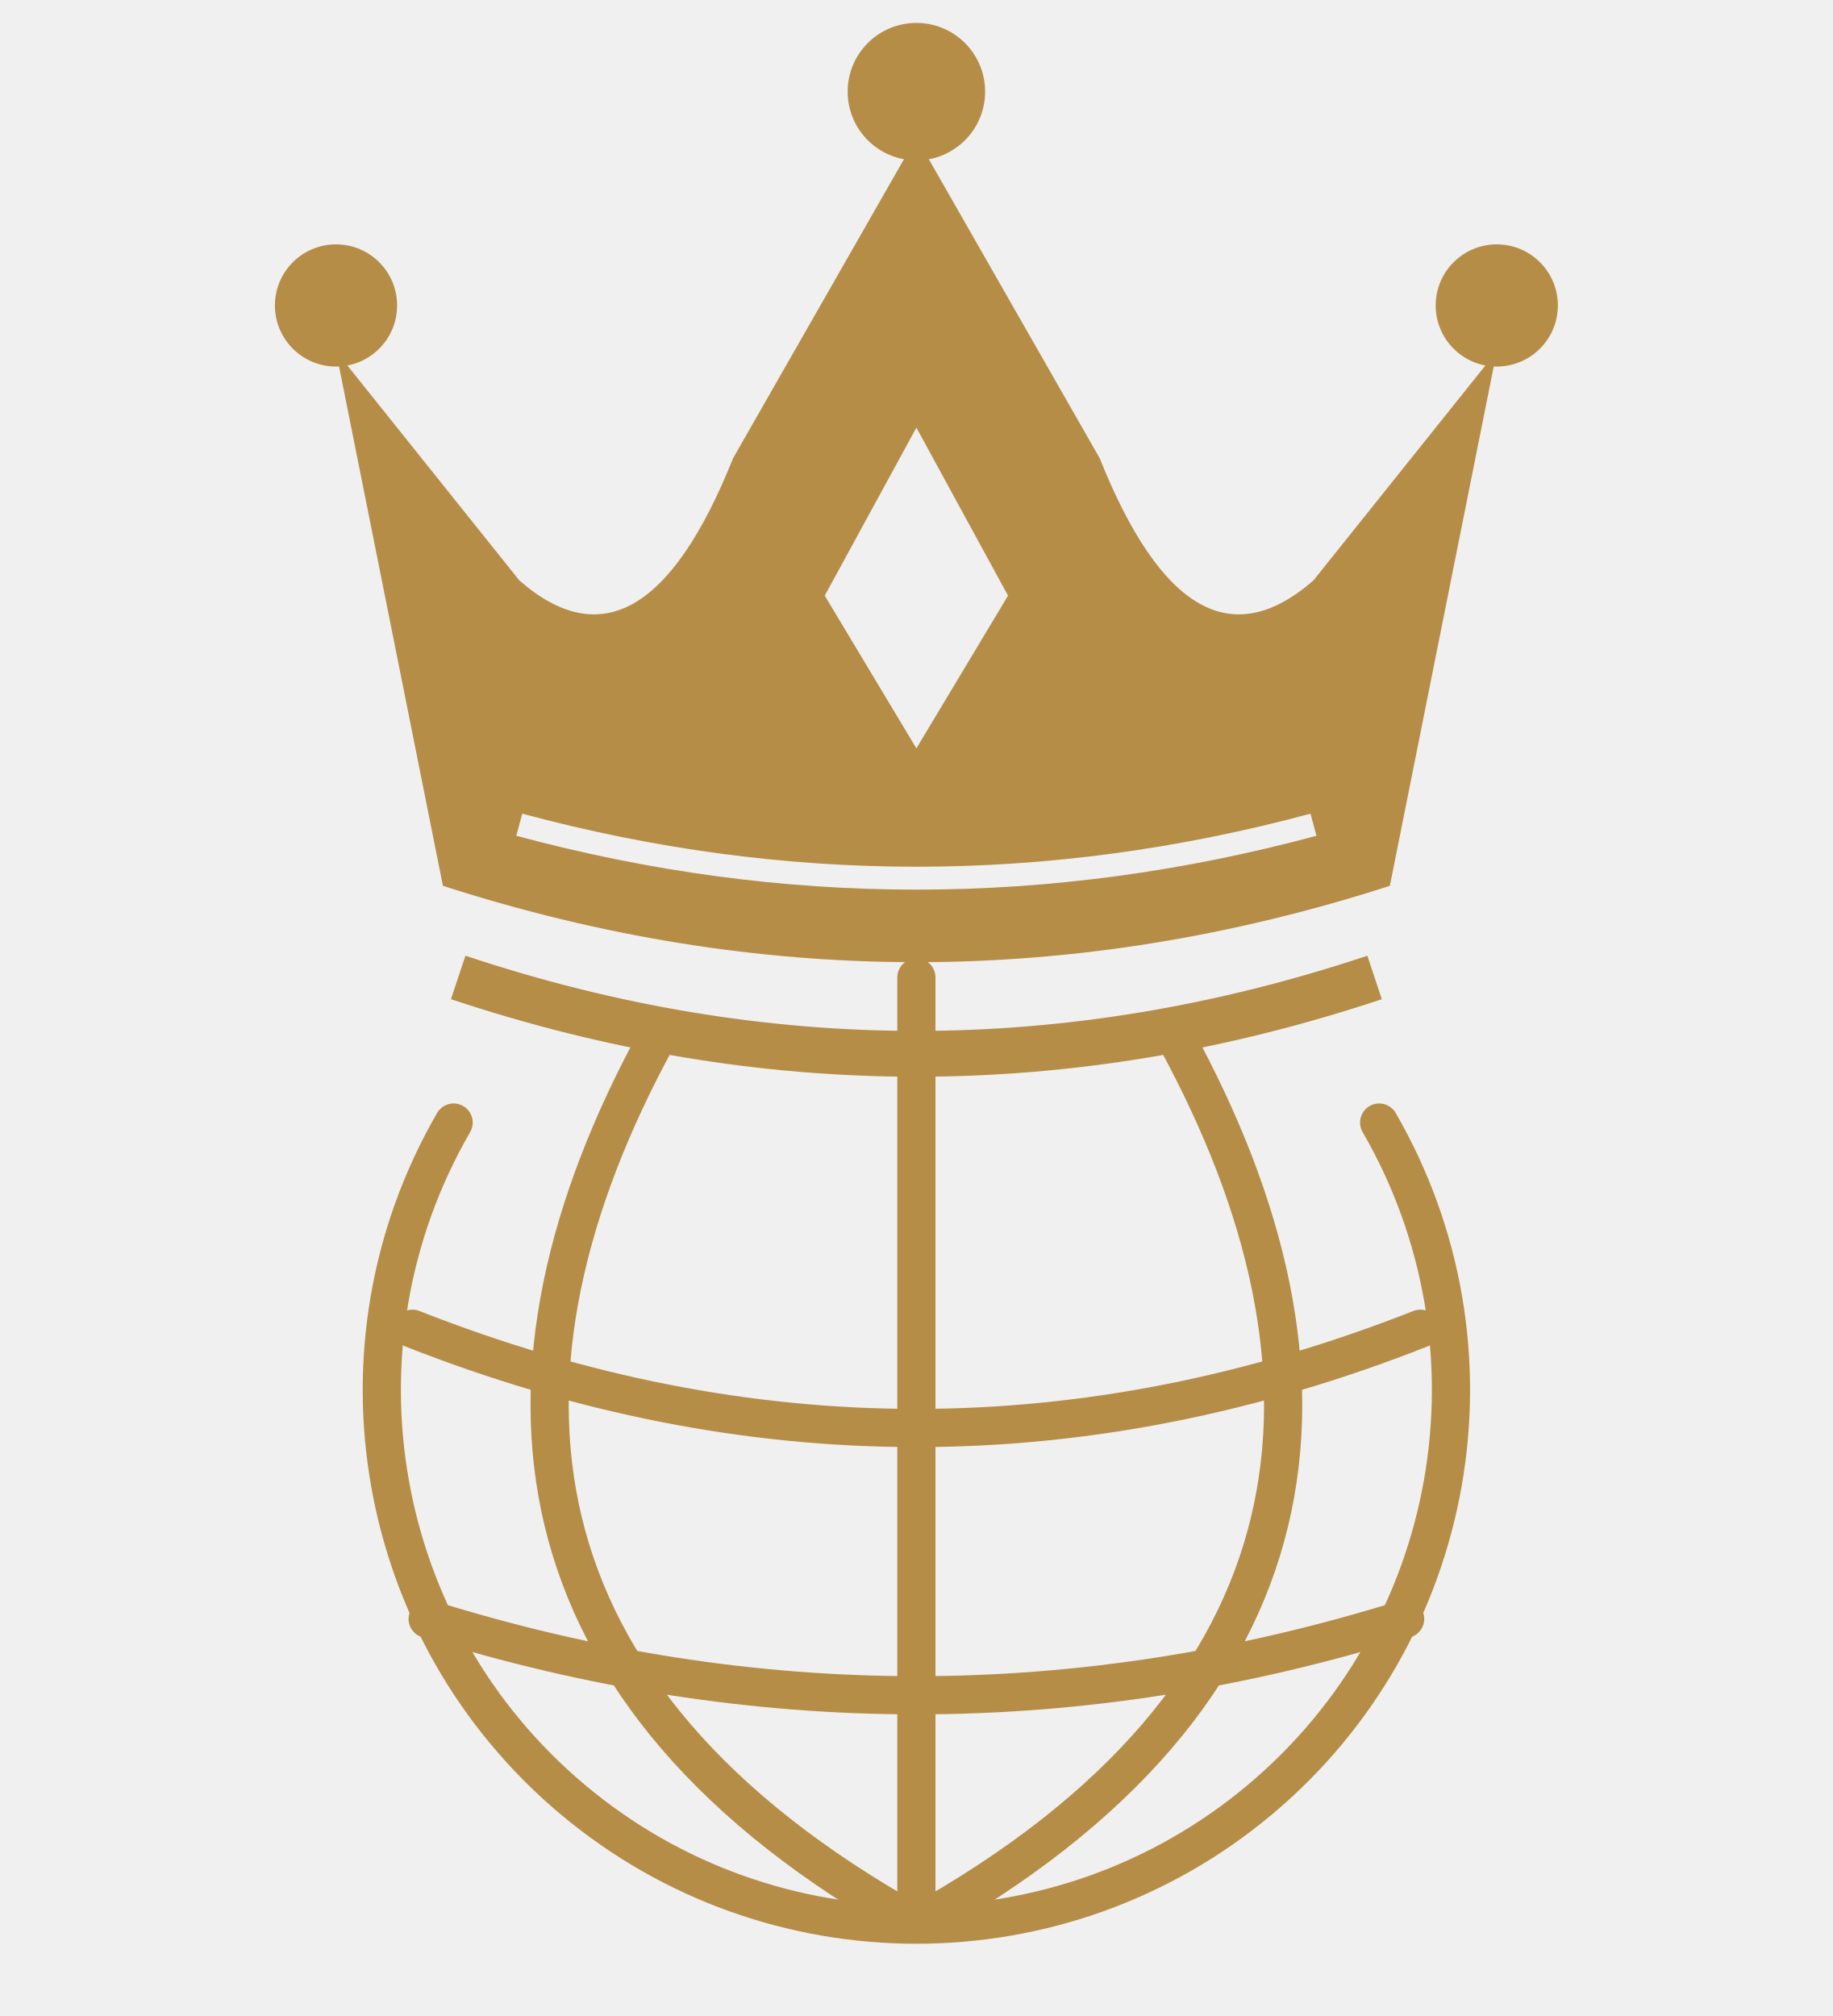
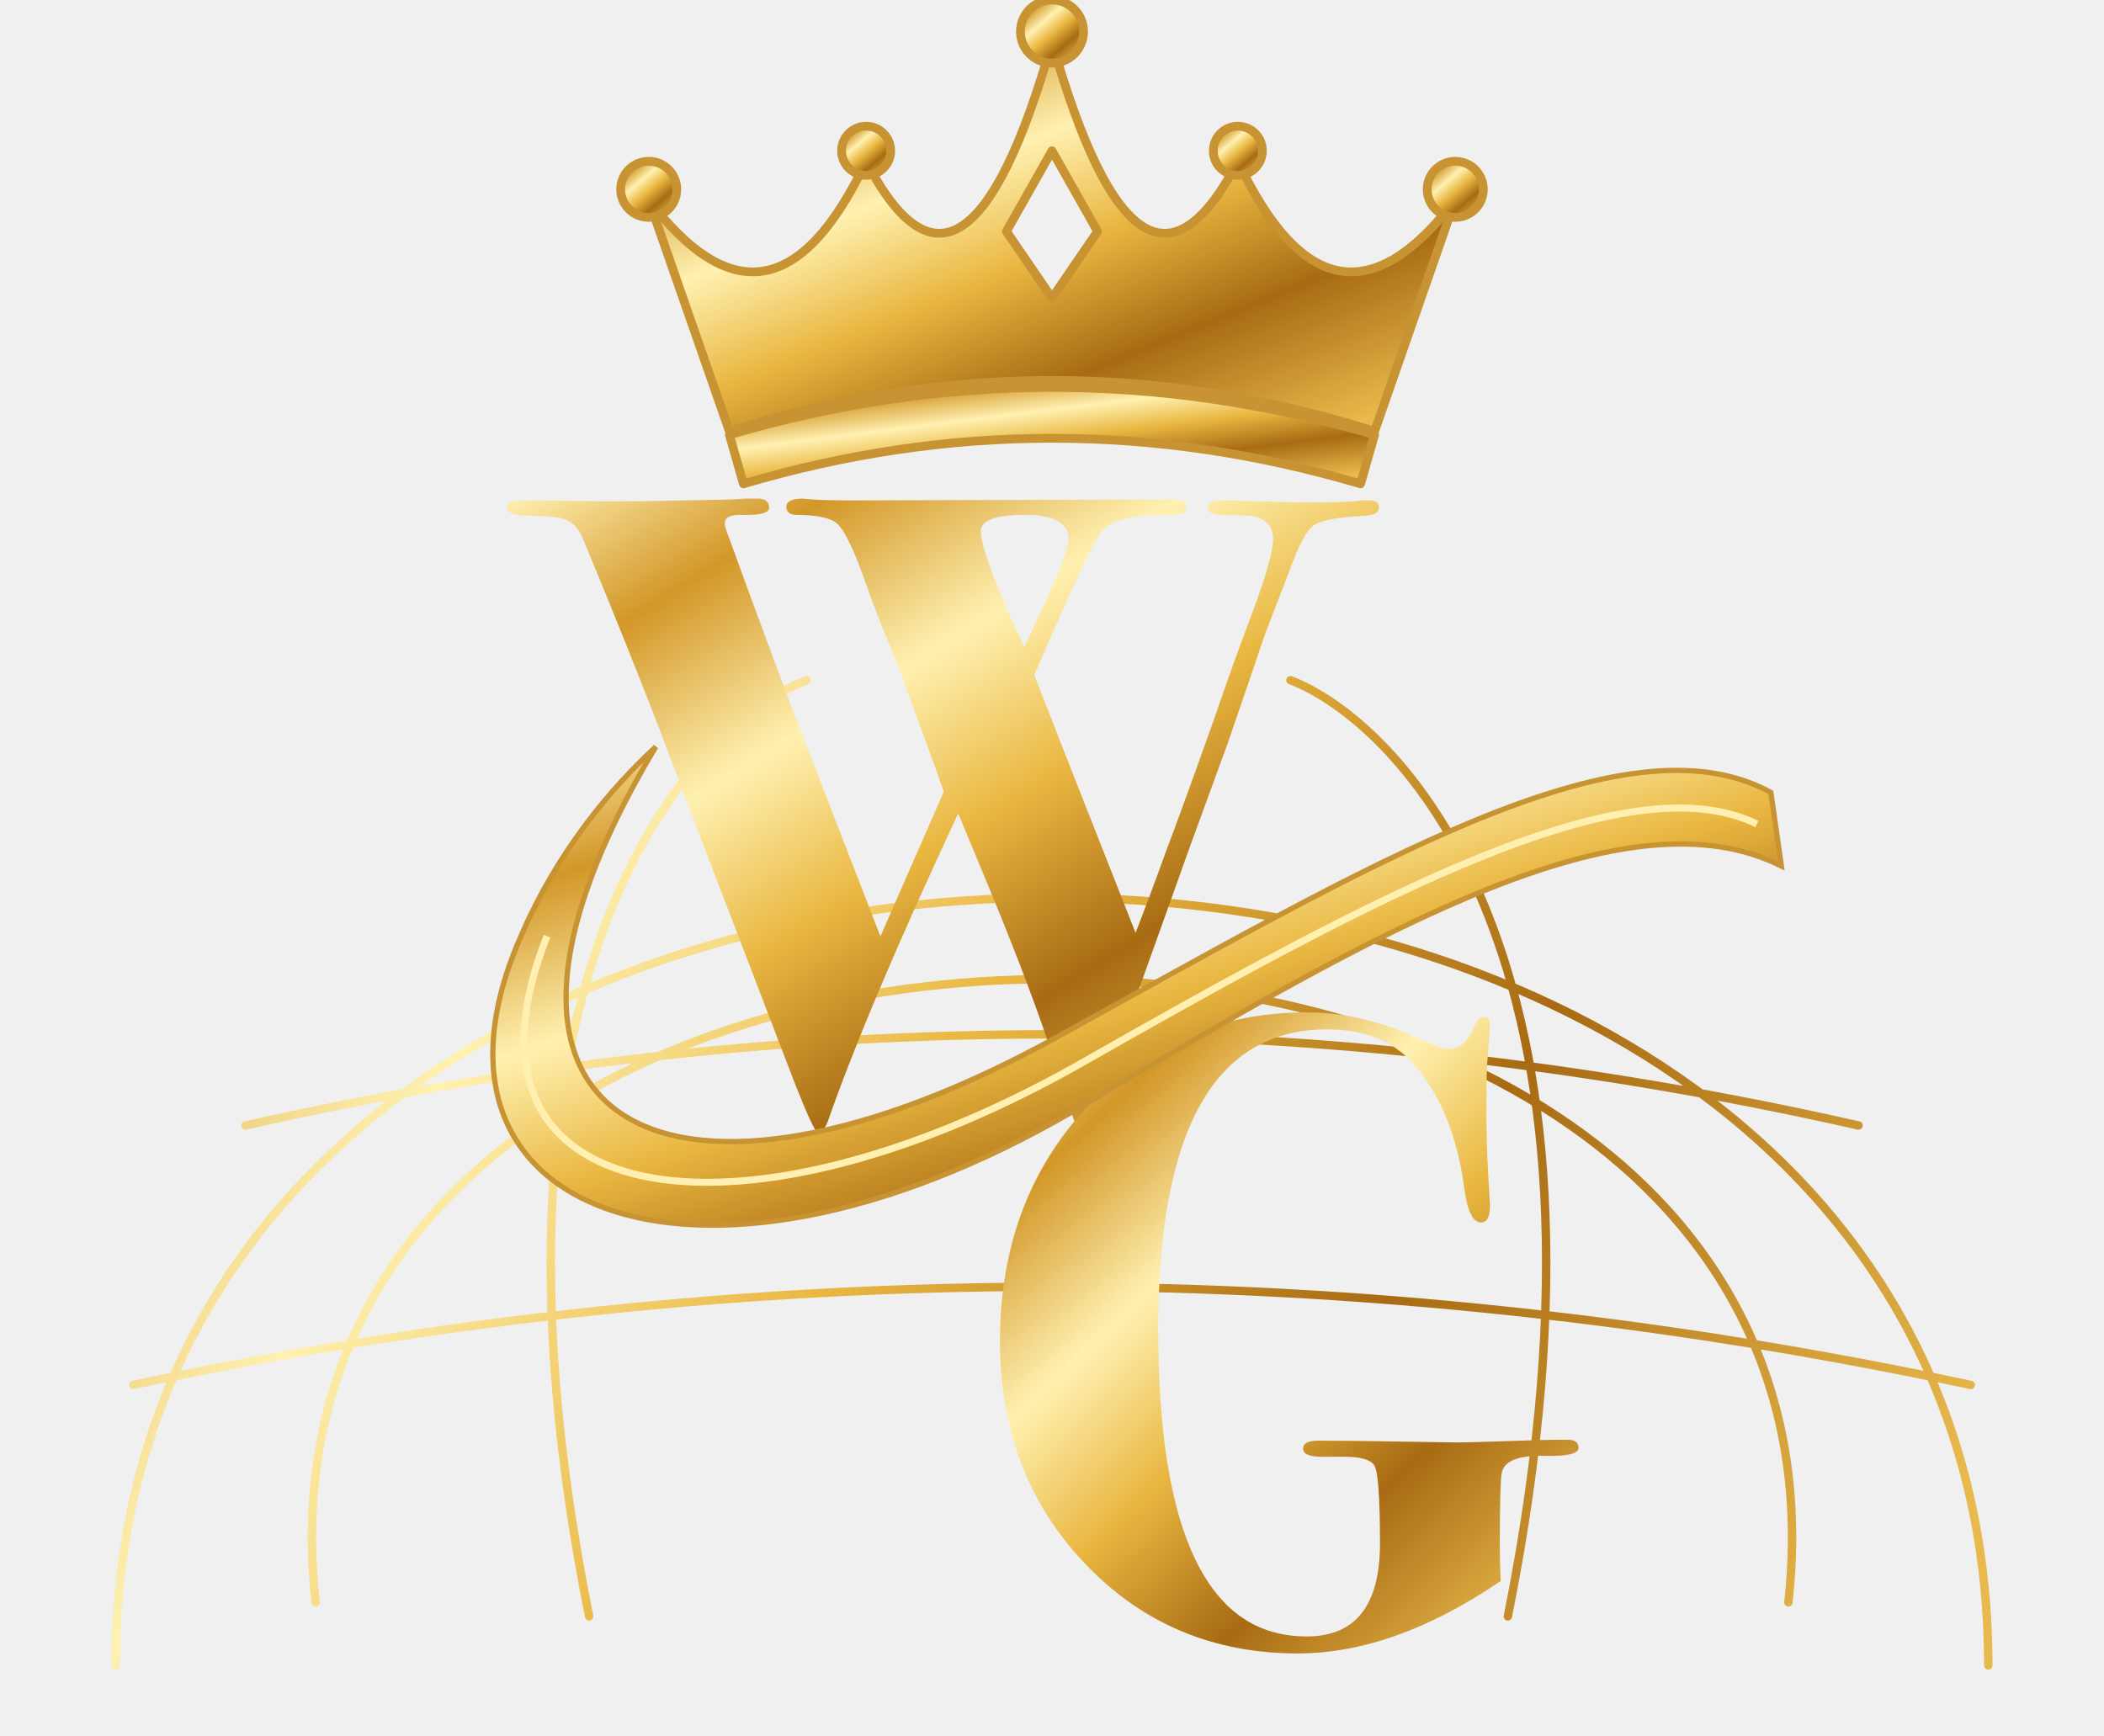
- <svg xmlns="http://www.w3.org/2000/svg" viewBox="0 0 120 132" role="img" aria-labelledby="title">
-   <g fill="none" stroke="#b58d47" stroke-width="2.5" stroke-linecap="round" stroke-linejoin="round">
-     <path d="M29.7 73.5a35 35 0 1 0 60.6 0" />
-     <path d="M60 64v62M43 68c-12 22-10 43 17 58M77 68c12 22 10 43-17 58M27 87q33 13 66 0M28 106q32 10 64 0" />
+ <svg xmlns="http://www.w3.org/2000/svg" viewBox="0 0 600 495" role="img" aria-label="Wholesale Gods — crowned WG globe monogram">
+   <defs>
+     <linearGradient id="gold" x1="0" y1="0" x2=".85" y2="1">
+       <stop stop-color="#fff0b2" />
+       <stop offset=".18" stop-color="#d39728" />
+       <stop offset=".38" stop-color="#fff1b1" />
+       <stop offset=".56" stop-color="#e9b741" />
+       <stop offset=".76" stop-color="#a86b13" />
+       <stop offset="1" stop-color="#e8b94c" />
+     </linearGradient>
+     <linearGradient id="gold-line" gradientUnits="userSpaceOnUse" x1="0" y1="0" x2="600" y2="350">
+       <stop stop-color="#fff0b2" />
+       <stop offset=".18" stop-color="#d39728" />
+       <stop offset=".38" stop-color="#fff1b1" />
+       <stop offset=".56" stop-color="#e9b741" />
+       <stop offset=".76" stop-color="#a86b13" />
+       <stop offset="1" stop-color="#e8b94c" />
+     </linearGradient>
+   </defs>
+   <g stroke="url(#gold-line)" stroke-width="2.4" fill="none" stroke-linecap="round">
+     <path d="M33 475C33 183 567 183 567 475M90 457C64 220 536 220 510 457M168 461C130 271 201 205 230 194M430 461C468 271 397 205 368 194M38 395Q300 339 562 395M70 321Q300 269 530 321" />
  </g>
-   <defs>
-     <mask id="crown-counter">
-       <rect width="120" height="132" fill="white" />
-       <path d="m60 28 6 11-6 10-6-10Z" fill="black" />
-       <path d="M34 54q26 7 52 0" stroke="black" stroke-width="1.5" fill="none" />
-     </mask>
-   </defs>
-   <path fill="#b58d47" mask="url(#crown-counter)" d="M22 23 34 38Q42 45 48 30L60 9 72 30Q78 45 86 38L98 23 91 58Q60 68 29 58Z" />
-   <g fill="#b58d47">
-     <circle cx="22" cy="20" r="4" />
-     <circle cx="60" cy="6" r="4.5" />
-     <circle cx="98" cy="20" r="4" />
+   <g fill="url(#gold)" stroke="#c79333" stroke-width="2.5" stroke-linejoin="round">
+     <path fill-rule="evenodd" d="M185 57Q220 103 247 46Q275 100 300 12Q325 100 353 46Q380 103 415 57L392 123Q300 94 208 123ZM300 43 313 66 300 85 287 66Z" />
+     <path d="M208 124Q300 97 392 124L388 138Q300 112 212 138Z" />
+     <circle cx="185" cy="54" r="8" />
+     <circle cx="247" cy="43" r="7" />
+     <circle cx="300" cy="9" r="9" />
+     <circle cx="353" cy="43" r="7" />
+     <circle cx="415" cy="54" r="8" />
  </g>
-   <path d="M30 64q30 10 60 0" stroke="#b58d47" stroke-width="3" fill="none" />
+   <g fill="url(#gold)">
+     <path d="M393.23 144.786Q393.23 146.85 389.36 147.108Q377.75 147.624 374.654 149.817Q371.558 152.01 367.688 162.846Q365.366 168.78 360.722 180.906Q357.368 190.968 350.144 211.866Q346.532 221.67 339.308 241.536L326.666 276.882Q313.25 314.292 311.702 319.968Q310.67 323.322 309.38 323.322Q307.832 323.322 306.8 320.871Q305.768 318.42 300.866 303.198Q294.416 283.074 282.032 253.146L273.26 231.99Q247.46 287.202 236.108 319.71Q234.818 323.064 233.27 323.064Q232.238 323.064 226.82 309.39L195.344 227.346Q183.992 196.386 166.19 153.558Q164.384 148.914 160.256 147.882Q157.934 147.108 151.226 147.108Q144.518 147.108 144.518 144.786Q144.518 142.722 148.13 142.722Q147.872 142.722 156.644 142.722Q165.674 142.98 172.124 142.98H181.928L207.986 142.464Q209.276 142.464 212.372 142.206Q214.952 142.206 215.984 142.206Q219.338 142.206 219.338 144.786Q219.338 147.108 211.082 146.85Q206.696 146.85 206.696 149.172Q206.696 150.204 207.212 151.494Q212.888 167.232 224.498 198.45L251.072 267.078L269.132 225.798Q265.262 214.446 254.168 185.034Q252.104 180.39 248.492 170.844Q247.718 168.522 245.912 163.62Q241.526 151.752 238.688 149.301Q235.85 146.85 226.82 146.85Q224.24 146.592 224.24 144.528Q224.24 142.206 229.142 142.206Q228.368 142.206 231.851 142.464Q235.334 142.722 243.332 142.722L333.374 142.464Q338.276 142.206 338.276 144.786Q338.276 146.85 334.406 146.85Q316.088 146.592 313.25 153.042Q308.864 160.008 294.932 192.516Q303.962 215.736 323.828 266.046Q327.956 255.468 332.6 242.568Q336.728 231.732 346.016 205.674Q351.95 188.388 356.078 177.552Q363.044 159.234 363.044 153.816Q363.044 148.656 357.884 147.366Q356.078 146.85 348.596 146.85Q344.468 146.85 344.468 144.786Q344.468 142.722 348.338 142.722L368.72 143.238Q381.878 143.496 388.586 142.722H390.65Q393.23 142.722 393.23 144.786ZM304.736 153.816Q304.736 146.85 292.352 146.85Q279.71 146.85 279.71 151.494Q279.71 157.944 292.094 184.518Q304.736 158.202 304.736 153.816Z" />
+   </g>
+   <g fill="url(#gold)">
+     <path d="M450.145 412.92Q450.145 415.47 440.455 415.215Q428.98 414.96 428.215 420.315Q427.705 423.375 427.705 440.46Q427.705 446.325 427.96 450.915Q397.615 471.57 370.075 471.57Q333.865 471.57 309.513 446.07Q285.16 420.57 285.16 382.575Q285.16 342.285 310.15 315.51Q335.14 288.735 372.88 288.735Q388.435 288.735 405.01 296.385Q411.13 299.19 413.425 299.19Q417.505 299.19 420.31 293.07Q421.585 290.01 423.115 290.01Q424.9 290.01 424.9 292.56Q424.9 293.07 424.135 302.76Q423.88 305.82 423.88 317.295Q423.88 325.965 424.39 334.89Q424.9 343.815 424.9 343.815Q424.9 348.66 422.35 348.66Q418.78 348.66 417.505 338.46Q414.445 316.02 402.715 303.015Q394.045 293.58 378.49 293.58Q330.295 293.58 330.295 379.26Q330.295 432.555 346.105 453.465Q356.05 466.725 372.625 466.725Q393.535 466.725 393.535 440.205Q393.535 420.315 391.877 417.893Q390.22 415.47 383.335 415.47H376.96Q371.605 415.47 371.605 413.175Q371.605 410.88 375.94 410.88Q384.865 410.88 398.38 411.135L414.7 411.39Q419.545 411.39 430.128 411.007Q440.71 410.625 443.77 410.625H447.085Q450.145 410.625 450.145 412.92Z" />
+   </g>
+   <path d="M187 213C120 325 194 355 301 296C390 247 463 203 505 226L508 247C464 225 395 264 311 314C202 380 112 348 149 266C159 243 174 225 187 213Z" fill="url(#gold)" stroke="#c79333" stroke-width="1.5" />
+   <path d="M156 267C125 345 209 359 307 304C393 255 464 217 501 235" fill="none" stroke="#fff0b2" stroke-width="2" />
</svg>
